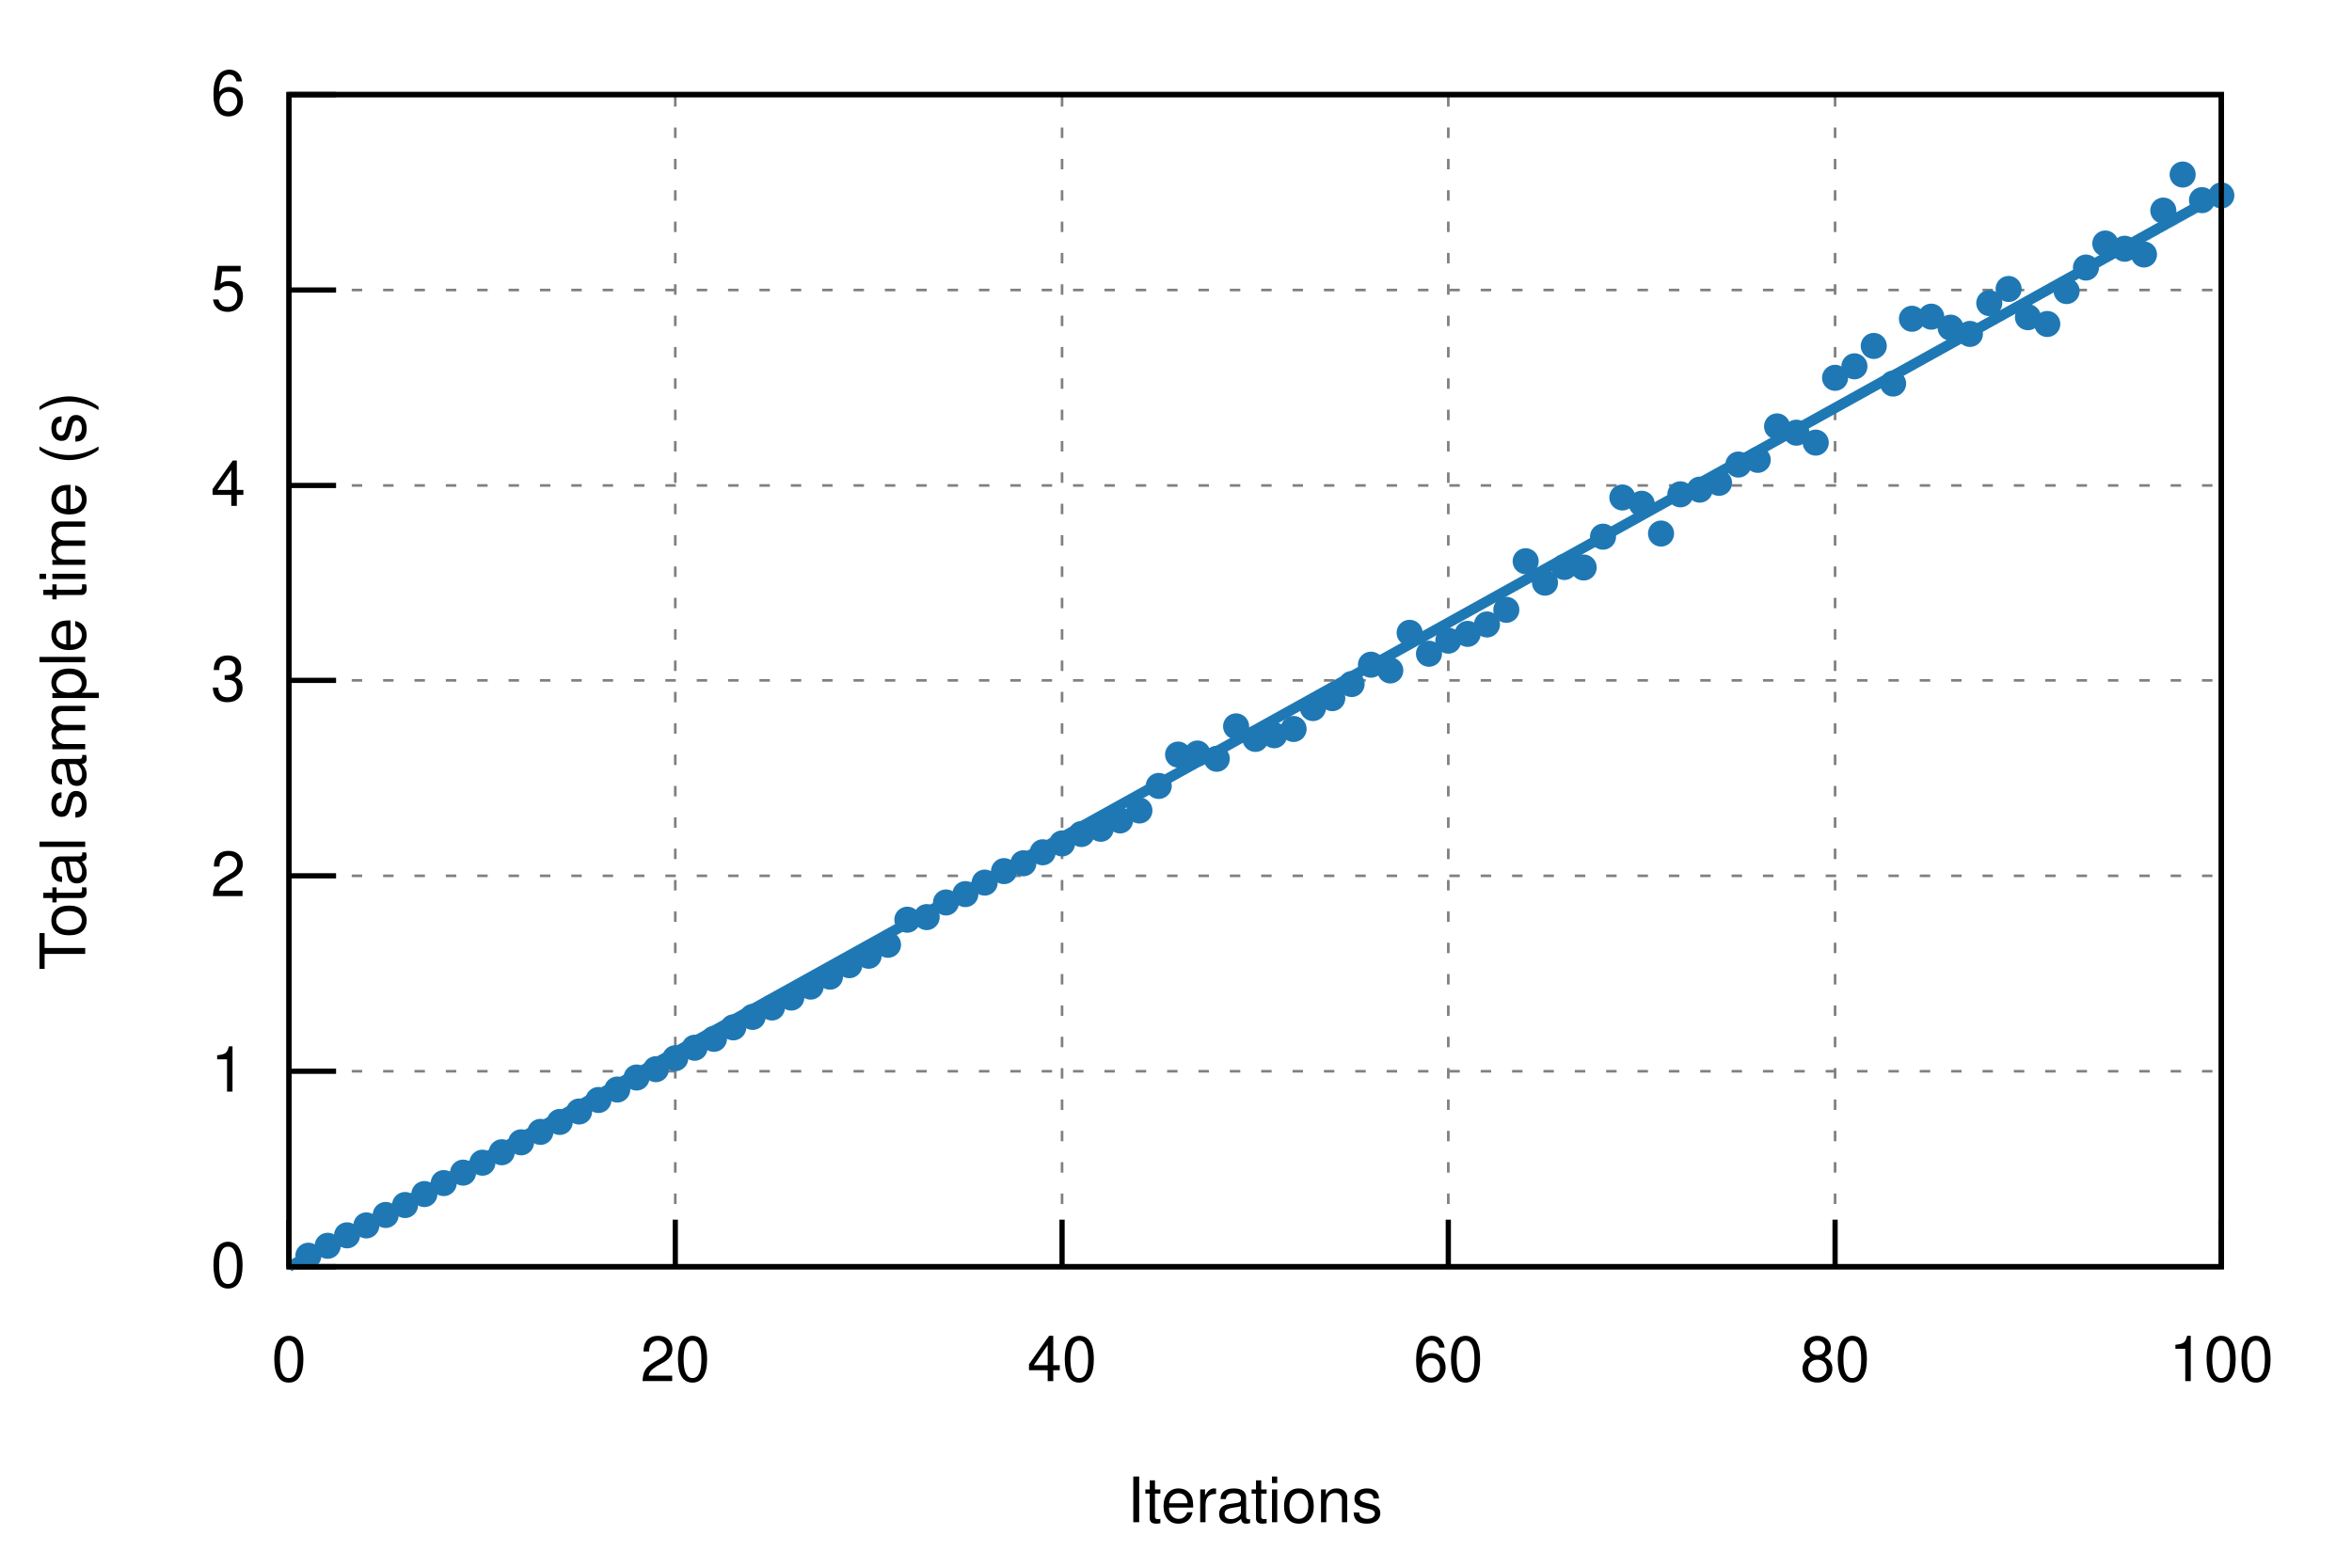
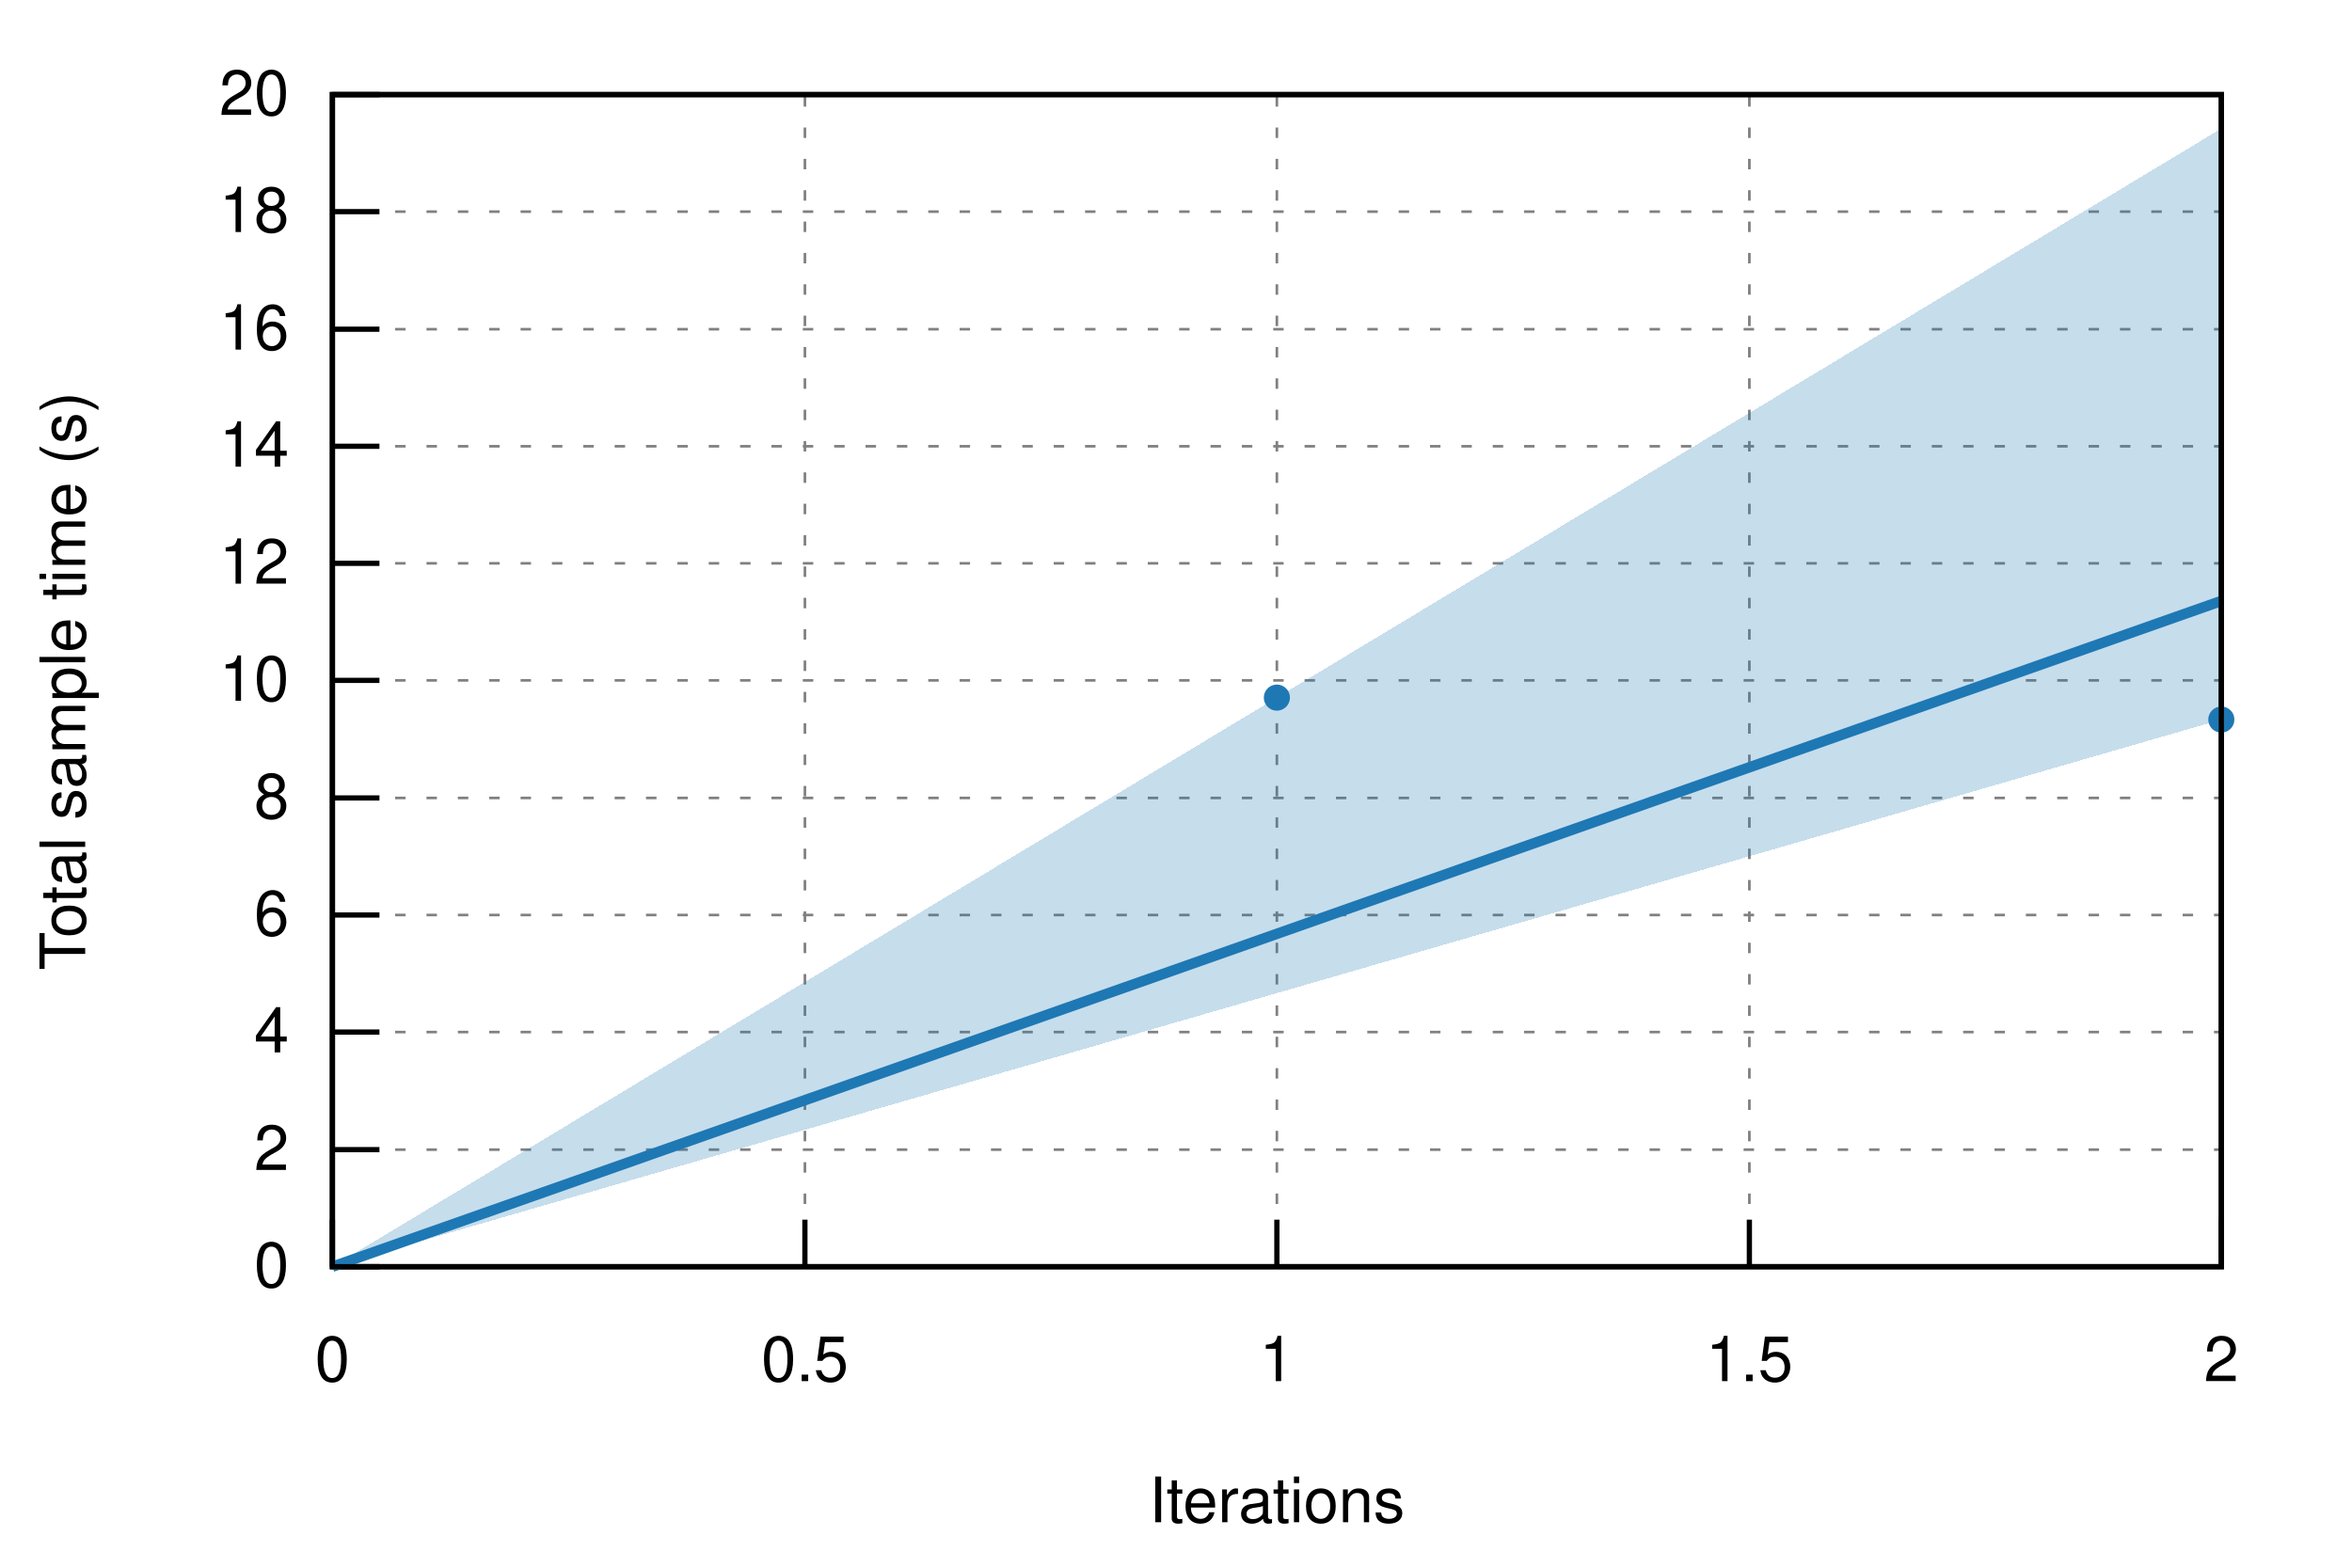
<svg xmlns="http://www.w3.org/2000/svg" xmlns:xlink="http://www.w3.org/1999/xlink" viewBox="0 0 450 300">
  <g id="gnuplot_canvas">
    <rect x="0" y="0" width="450" height="300" fill="none" />
    <defs>
      <circle id="gpDot" r="0.5" stroke-width="0.5" />
      <path id="gpPt0" stroke-width="0.222" stroke="currentColor" d="M-1,0 h2 M0,-1 v2" />
      <path id="gpPt1" stroke-width="0.222" stroke="currentColor" d="M-1,-1 L1,1 M1,-1 L-1,1" />
      <path id="gpPt2" stroke-width="0.222" stroke="currentColor" d="M-1,0 L1,0 M0,-1 L0,1 M-1,-1 L1,1 M-1,1 L1,-1" />
      <rect id="gpPt3" stroke-width="0.222" stroke="currentColor" x="-1" y="-1" width="2" height="2" />
      <rect id="gpPt4" stroke-width="0.222" stroke="currentColor" fill="currentColor" x="-1" y="-1" width="2" height="2" />
      <circle id="gpPt5" stroke-width="0.222" stroke="currentColor" cx="0" cy="0" r="1" />
      <use xlink:href="#gpPt5" id="gpPt6" fill="currentColor" stroke="none" />
      <path id="gpPt7" stroke-width="0.222" stroke="currentColor" d="M0,-1.33 L-1.33,0.67 L1.33,0.67 z" />
      <use xlink:href="#gpPt7" id="gpPt8" fill="currentColor" stroke="none" />
      <use xlink:href="#gpPt7" id="gpPt9" stroke="currentColor" transform="rotate(180)" />
      <use xlink:href="#gpPt9" id="gpPt10" fill="currentColor" stroke="none" />
      <use xlink:href="#gpPt3" id="gpPt11" stroke="currentColor" transform="rotate(45)" />
      <use xlink:href="#gpPt11" id="gpPt12" fill="currentColor" stroke="none" />
      <path id="gpPt13" stroke-width="0.222" stroke="currentColor" d="M0,1.330 L1.265,0.411 L0.782,-1.067 L-0.782,-1.076 L-1.265,0.411 z" />
      <use xlink:href="#gpPt13" id="gpPt14" fill="currentColor" stroke="none" />
      <filter id="textbox" filterUnits="objectBoundingBox" x="0" y="0" height="1" width="1">
        <feFlood flood-color="white" flood-opacity="1" result="bgnd" />
        <feComposite in="SourceGraphic" in2="bgnd" operator="atop" />
      </filter>
      <filter id="greybox" filterUnits="objectBoundingBox" x="0" y="0" height="1" width="1">
        <feFlood flood-color="lightgrey" flood-opacity="1" result="grey" />
        <feComposite in="SourceGraphic" in2="grey" operator="atop" />
      </filter>
    </defs>
    <g fill="none" color="white" stroke="currentColor" stroke-width="1.00" stroke-linecap="butt" stroke-linejoin="miter">
</g>
    <g fill="none" color="black" stroke="currentColor" stroke-width="1.00" stroke-linecap="butt" stroke-linejoin="miter">
</g>
    <g fill="none" color="black" stroke="black" stroke-width="0.50" stroke-linecap="butt" stroke-linejoin="miter">
</g>
    <g fill="none" color="gray" stroke="currentColor" stroke-width="0.50" stroke-linecap="butt" stroke-linejoin="miter">
-       <path stroke="gray" stroke-dasharray="2,4" class="gridline" d="M55.3,242.4 L425.0,242.4  " />
-     </g>
-     <g fill="none" color="gray" stroke="gray" stroke-width="1.00" stroke-linecap="butt" stroke-linejoin="miter">
- </g>
-     <g fill="none" color="black" stroke="currentColor" stroke-width="1.00" stroke-linecap="butt" stroke-linejoin="miter">
-       <path stroke="black" d="M55.3,242.4 L64.3,242.4  " />
-       <g transform="translate(47.0,246.3)" stroke="none" fill="black" font-family="Helvetica" font-size="12.00" text-anchor="end">
+       <path stroke="gray" stroke-dasharray="2,4" class="gridline" d="M63.6,242.4 L425.0,242.4  " />
+     </g>
+     <g fill="none" color="gray" stroke="gray" stroke-width="1.00" stroke-linecap="butt" stroke-linejoin="miter">
+ </g>
+     <g fill="none" color="black" stroke="currentColor" stroke-width="1.00" stroke-linecap="butt" stroke-linejoin="miter">
+       <path stroke="black" d="M63.6,242.4 L72.6,242.4  " />
+       <g transform="translate(55.3,246.3)" stroke="none" fill="black" font-family="Helvetica" font-size="12.00" text-anchor="end">
        <text>
          <tspan font-family="Helvetica"> 0</tspan>
        </text>
      </g>
    </g>
    <g fill="none" color="black" stroke="currentColor" stroke-width="1.00" stroke-linecap="butt" stroke-linejoin="miter">
</g>
    <g fill="none" color="black" stroke="black" stroke-width="0.50" stroke-linecap="butt" stroke-linejoin="miter">
</g>
    <g fill="none" color="gray" stroke="currentColor" stroke-width="0.50" stroke-linecap="butt" stroke-linejoin="miter">
-       <path stroke="gray" stroke-dasharray="2,4" class="gridline" d="M55.3,205.0 L425.0,205.0  " />
-     </g>
-     <g fill="none" color="gray" stroke="gray" stroke-width="1.00" stroke-linecap="butt" stroke-linejoin="miter">
- </g>
-     <g fill="none" color="black" stroke="currentColor" stroke-width="1.00" stroke-linecap="butt" stroke-linejoin="miter">
-       <path stroke="black" d="M55.3,205.0 L64.3,205.0  " />
-       <g transform="translate(47.0,208.9)" stroke="none" fill="black" font-family="Helvetica" font-size="12.00" text-anchor="end">
+       <path stroke="gray" stroke-dasharray="2,4" class="gridline" d="M63.6,220.0 L425.0,220.0  " />
+     </g>
+     <g fill="none" color="gray" stroke="gray" stroke-width="1.00" stroke-linecap="butt" stroke-linejoin="miter">
+ </g>
+     <g fill="none" color="black" stroke="currentColor" stroke-width="1.00" stroke-linecap="butt" stroke-linejoin="miter">
+       <path stroke="black" d="M63.6,220.0 L72.6,220.0  " />
+       <g transform="translate(55.3,223.9)" stroke="none" fill="black" font-family="Helvetica" font-size="12.00" text-anchor="end">
+         <text>
+           <tspan font-family="Helvetica"> 2</tspan>
+         </text>
+       </g>
+     </g>
+     <g fill="none" color="black" stroke="currentColor" stroke-width="1.00" stroke-linecap="butt" stroke-linejoin="miter">
+ </g>
+     <g fill="none" color="black" stroke="black" stroke-width="0.50" stroke-linecap="butt" stroke-linejoin="miter">
+ </g>
+     <g fill="none" color="gray" stroke="currentColor" stroke-width="0.50" stroke-linecap="butt" stroke-linejoin="miter">
+       <path stroke="gray" stroke-dasharray="2,4" class="gridline" d="M63.6,197.5 L425.0,197.5  " />
+     </g>
+     <g fill="none" color="gray" stroke="gray" stroke-width="1.00" stroke-linecap="butt" stroke-linejoin="miter">
+ </g>
+     <g fill="none" color="black" stroke="currentColor" stroke-width="1.00" stroke-linecap="butt" stroke-linejoin="miter">
+       <path stroke="black" d="M63.6,197.5 L72.6,197.5  " />
+       <g transform="translate(55.3,201.4)" stroke="none" fill="black" font-family="Helvetica" font-size="12.00" text-anchor="end">
+         <text>
+           <tspan font-family="Helvetica"> 4</tspan>
+         </text>
+       </g>
+     </g>
+     <g fill="none" color="black" stroke="currentColor" stroke-width="1.00" stroke-linecap="butt" stroke-linejoin="miter">
+ </g>
+     <g fill="none" color="black" stroke="black" stroke-width="0.50" stroke-linecap="butt" stroke-linejoin="miter">
+ </g>
+     <g fill="none" color="gray" stroke="currentColor" stroke-width="0.50" stroke-linecap="butt" stroke-linejoin="miter">
+       <path stroke="gray" stroke-dasharray="2,4" class="gridline" d="M63.6,175.1 L425.0,175.1  " />
+     </g>
+     <g fill="none" color="gray" stroke="gray" stroke-width="1.00" stroke-linecap="butt" stroke-linejoin="miter">
+ </g>
+     <g fill="none" color="black" stroke="currentColor" stroke-width="1.00" stroke-linecap="butt" stroke-linejoin="miter">
+       <path stroke="black" d="M63.6,175.1 L72.6,175.1  " />
+       <g transform="translate(55.3,179.0)" stroke="none" fill="black" font-family="Helvetica" font-size="12.00" text-anchor="end">
+         <text>
+           <tspan font-family="Helvetica"> 6</tspan>
+         </text>
+       </g>
+     </g>
+     <g fill="none" color="black" stroke="currentColor" stroke-width="1.00" stroke-linecap="butt" stroke-linejoin="miter">
+ </g>
+     <g fill="none" color="black" stroke="black" stroke-width="0.50" stroke-linecap="butt" stroke-linejoin="miter">
+ </g>
+     <g fill="none" color="gray" stroke="currentColor" stroke-width="0.50" stroke-linecap="butt" stroke-linejoin="miter">
+       <path stroke="gray" stroke-dasharray="2,4" class="gridline" d="M63.6,152.7 L425.0,152.7  " />
+     </g>
+     <g fill="none" color="gray" stroke="gray" stroke-width="1.00" stroke-linecap="butt" stroke-linejoin="miter">
+ </g>
+     <g fill="none" color="black" stroke="currentColor" stroke-width="1.00" stroke-linecap="butt" stroke-linejoin="miter">
+       <path stroke="black" d="M63.6,152.7 L72.6,152.7  " />
+       <g transform="translate(55.3,156.6)" stroke="none" fill="black" font-family="Helvetica" font-size="12.00" text-anchor="end">
+         <text>
+           <tspan font-family="Helvetica"> 8</tspan>
+         </text>
+       </g>
+     </g>
+     <g fill="none" color="black" stroke="currentColor" stroke-width="1.00" stroke-linecap="butt" stroke-linejoin="miter">
+ </g>
+     <g fill="none" color="black" stroke="black" stroke-width="0.50" stroke-linecap="butt" stroke-linejoin="miter">
+ </g>
+     <g fill="none" color="gray" stroke="currentColor" stroke-width="0.50" stroke-linecap="butt" stroke-linejoin="miter">
+       <path stroke="gray" stroke-dasharray="2,4" class="gridline" d="M63.6,130.2 L425.0,130.2  " />
+     </g>
+     <g fill="none" color="gray" stroke="gray" stroke-width="1.00" stroke-linecap="butt" stroke-linejoin="miter">
+ </g>
+     <g fill="none" color="black" stroke="currentColor" stroke-width="1.00" stroke-linecap="butt" stroke-linejoin="miter">
+       <path stroke="black" d="M63.6,130.2 L72.6,130.2  " />
+       <g transform="translate(55.3,134.1)" stroke="none" fill="black" font-family="Helvetica" font-size="12.00" text-anchor="end">
+         <text>
+           <tspan font-family="Helvetica"> 10</tspan>
+         </text>
+       </g>
+     </g>
+     <g fill="none" color="black" stroke="currentColor" stroke-width="1.00" stroke-linecap="butt" stroke-linejoin="miter">
+ </g>
+     <g fill="none" color="black" stroke="black" stroke-width="0.50" stroke-linecap="butt" stroke-linejoin="miter">
+ </g>
+     <g fill="none" color="gray" stroke="currentColor" stroke-width="0.50" stroke-linecap="butt" stroke-linejoin="miter">
+       <path stroke="gray" stroke-dasharray="2,4" class="gridline" d="M63.6,107.8 L425.0,107.8  " />
+     </g>
+     <g fill="none" color="gray" stroke="gray" stroke-width="1.00" stroke-linecap="butt" stroke-linejoin="miter">
+ </g>
+     <g fill="none" color="black" stroke="currentColor" stroke-width="1.00" stroke-linecap="butt" stroke-linejoin="miter">
+       <path stroke="black" d="M63.6,107.8 L72.6,107.8  " />
+       <g transform="translate(55.3,111.7)" stroke="none" fill="black" font-family="Helvetica" font-size="12.00" text-anchor="end">
+         <text>
+           <tspan font-family="Helvetica"> 12</tspan>
+         </text>
+       </g>
+     </g>
+     <g fill="none" color="black" stroke="currentColor" stroke-width="1.00" stroke-linecap="butt" stroke-linejoin="miter">
+ </g>
+     <g fill="none" color="black" stroke="black" stroke-width="0.50" stroke-linecap="butt" stroke-linejoin="miter">
+ </g>
+     <g fill="none" color="gray" stroke="currentColor" stroke-width="0.50" stroke-linecap="butt" stroke-linejoin="miter">
+       <path stroke="gray" stroke-dasharray="2,4" class="gridline" d="M63.6,85.4 L425.0,85.4  " />
+     </g>
+     <g fill="none" color="gray" stroke="gray" stroke-width="1.00" stroke-linecap="butt" stroke-linejoin="miter">
+ </g>
+     <g fill="none" color="black" stroke="currentColor" stroke-width="1.00" stroke-linecap="butt" stroke-linejoin="miter">
+       <path stroke="black" d="M63.6,85.4 L72.6,85.4  " />
+       <g transform="translate(55.3,89.3)" stroke="none" fill="black" font-family="Helvetica" font-size="12.00" text-anchor="end">
+         <text>
+           <tspan font-family="Helvetica"> 14</tspan>
+         </text>
+       </g>
+     </g>
+     <g fill="none" color="black" stroke="currentColor" stroke-width="1.00" stroke-linecap="butt" stroke-linejoin="miter">
+ </g>
+     <g fill="none" color="black" stroke="black" stroke-width="0.50" stroke-linecap="butt" stroke-linejoin="miter">
+ </g>
+     <g fill="none" color="gray" stroke="currentColor" stroke-width="0.50" stroke-linecap="butt" stroke-linejoin="miter">
+       <path stroke="gray" stroke-dasharray="2,4" class="gridline" d="M63.6,63.0 L425.0,63.0  " />
+     </g>
+     <g fill="none" color="gray" stroke="gray" stroke-width="1.00" stroke-linecap="butt" stroke-linejoin="miter">
+ </g>
+     <g fill="none" color="black" stroke="currentColor" stroke-width="1.00" stroke-linecap="butt" stroke-linejoin="miter">
+       <path stroke="black" d="M63.6,63.0 L72.6,63.0  " />
+       <g transform="translate(55.3,66.9)" stroke="none" fill="black" font-family="Helvetica" font-size="12.00" text-anchor="end">
+         <text>
+           <tspan font-family="Helvetica"> 16</tspan>
+         </text>
+       </g>
+     </g>
+     <g fill="none" color="black" stroke="currentColor" stroke-width="1.00" stroke-linecap="butt" stroke-linejoin="miter">
+ </g>
+     <g fill="none" color="black" stroke="black" stroke-width="0.50" stroke-linecap="butt" stroke-linejoin="miter">
+ </g>
+     <g fill="none" color="gray" stroke="currentColor" stroke-width="0.50" stroke-linecap="butt" stroke-linejoin="miter">
+       <path stroke="gray" stroke-dasharray="2,4" class="gridline" d="M63.6,40.5 L425.0,40.5  " />
+     </g>
+     <g fill="none" color="gray" stroke="gray" stroke-width="1.00" stroke-linecap="butt" stroke-linejoin="miter">
+ </g>
+     <g fill="none" color="black" stroke="currentColor" stroke-width="1.00" stroke-linecap="butt" stroke-linejoin="miter">
+       <path stroke="black" d="M63.6,40.5 L72.6,40.5  " />
+       <g transform="translate(55.3,44.4)" stroke="none" fill="black" font-family="Helvetica" font-size="12.00" text-anchor="end">
+         <text>
+           <tspan font-family="Helvetica"> 18</tspan>
+         </text>
+       </g>
+     </g>
+     <g fill="none" color="black" stroke="currentColor" stroke-width="1.00" stroke-linecap="butt" stroke-linejoin="miter">
+ </g>
+     <g fill="none" color="black" stroke="black" stroke-width="0.50" stroke-linecap="butt" stroke-linejoin="miter">
+ </g>
+     <g fill="none" color="gray" stroke="currentColor" stroke-width="0.50" stroke-linecap="butt" stroke-linejoin="miter">
+       <path stroke="gray" stroke-dasharray="2,4" class="gridline" d="M63.6,18.1 L425.0,18.1  " />
+     </g>
+     <g fill="none" color="gray" stroke="gray" stroke-width="1.00" stroke-linecap="butt" stroke-linejoin="miter">
+ </g>
+     <g fill="none" color="black" stroke="currentColor" stroke-width="1.00" stroke-linecap="butt" stroke-linejoin="miter">
+       <path stroke="black" d="M63.6,18.1 L72.6,18.1  " />
+       <g transform="translate(55.3,22.0)" stroke="none" fill="black" font-family="Helvetica" font-size="12.00" text-anchor="end">
+         <text>
+           <tspan font-family="Helvetica"> 20</tspan>
+         </text>
+       </g>
+     </g>
+     <g fill="none" color="black" stroke="currentColor" stroke-width="1.00" stroke-linecap="butt" stroke-linejoin="miter">
+ </g>
+     <g fill="none" color="black" stroke="black" stroke-width="0.50" stroke-linecap="butt" stroke-linejoin="miter">
+ </g>
+     <g fill="none" color="gray" stroke="currentColor" stroke-width="0.50" stroke-linecap="butt" stroke-linejoin="miter">
+       <path stroke="gray" stroke-dasharray="2,4" class="gridline" d="M63.6,242.4 L63.6,18.1  " />
+     </g>
+     <g fill="none" color="gray" stroke="gray" stroke-width="1.00" stroke-linecap="butt" stroke-linejoin="miter">
+ </g>
+     <g fill="none" color="black" stroke="currentColor" stroke-width="1.00" stroke-linecap="butt" stroke-linejoin="miter">
+       <path stroke="black" d="M63.6,242.4 L63.6,233.4  " />
+       <g transform="translate(63.6,264.3)" stroke="none" fill="black" font-family="Helvetica" font-size="12.00" text-anchor="middle">
+         <text>
+           <tspan font-family="Helvetica"> 0</tspan>
+         </text>
+       </g>
+     </g>
+     <g fill="none" color="black" stroke="currentColor" stroke-width="1.00" stroke-linecap="butt" stroke-linejoin="miter">
+ </g>
+     <g fill="none" color="black" stroke="black" stroke-width="0.50" stroke-linecap="butt" stroke-linejoin="miter">
+ </g>
+     <g fill="none" color="gray" stroke="currentColor" stroke-width="0.50" stroke-linecap="butt" stroke-linejoin="miter">
+       <path stroke="gray" stroke-dasharray="2,4" class="gridline" d="M154.0,242.4 L154.0,18.1  " />
+     </g>
+     <g fill="none" color="gray" stroke="gray" stroke-width="1.00" stroke-linecap="butt" stroke-linejoin="miter">
+ </g>
+     <g fill="none" color="black" stroke="currentColor" stroke-width="1.00" stroke-linecap="butt" stroke-linejoin="miter">
+       <path stroke="black" d="M154.0,242.4 L154.0,233.4  " />
+       <g transform="translate(154.0,264.3)" stroke="none" fill="black" font-family="Helvetica" font-size="12.00" text-anchor="middle">
+         <text>
+           <tspan font-family="Helvetica"> 0.5</tspan>
+         </text>
+       </g>
+     </g>
+     <g fill="none" color="black" stroke="currentColor" stroke-width="1.00" stroke-linecap="butt" stroke-linejoin="miter">
+ </g>
+     <g fill="none" color="black" stroke="black" stroke-width="0.50" stroke-linecap="butt" stroke-linejoin="miter">
+ </g>
+     <g fill="none" color="gray" stroke="currentColor" stroke-width="0.50" stroke-linecap="butt" stroke-linejoin="miter">
+       <path stroke="gray" stroke-dasharray="2,4" class="gridline" d="M244.3,242.4 L244.3,18.1  " />
+     </g>
+     <g fill="none" color="gray" stroke="gray" stroke-width="1.00" stroke-linecap="butt" stroke-linejoin="miter">
+ </g>
+     <g fill="none" color="black" stroke="currentColor" stroke-width="1.00" stroke-linecap="butt" stroke-linejoin="miter">
+       <path stroke="black" d="M244.3,242.4 L244.3,233.4  " />
+       <g transform="translate(244.3,264.3)" stroke="none" fill="black" font-family="Helvetica" font-size="12.00" text-anchor="middle">
        <text>
          <tspan font-family="Helvetica"> 1</tspan>
        </text>
      </g>
    </g>
    <g fill="none" color="black" stroke="currentColor" stroke-width="1.00" stroke-linecap="butt" stroke-linejoin="miter">
</g>
    <g fill="none" color="black" stroke="black" stroke-width="0.50" stroke-linecap="butt" stroke-linejoin="miter">
</g>
    <g fill="none" color="gray" stroke="currentColor" stroke-width="0.50" stroke-linecap="butt" stroke-linejoin="miter">
-       <path stroke="gray" stroke-dasharray="2,4" class="gridline" d="M55.3,167.6 L425.0,167.6  " />
-     </g>
-     <g fill="none" color="gray" stroke="gray" stroke-width="1.00" stroke-linecap="butt" stroke-linejoin="miter">
- </g>
-     <g fill="none" color="black" stroke="currentColor" stroke-width="1.00" stroke-linecap="butt" stroke-linejoin="miter">
-       <path stroke="black" d="M55.3,167.6 L64.3,167.6  " />
-       <g transform="translate(47.0,171.5)" stroke="none" fill="black" font-family="Helvetica" font-size="12.00" text-anchor="end">
-         <text>
-           <tspan font-family="Helvetica"> 2</tspan>
-         </text>
-       </g>
-     </g>
-     <g fill="none" color="black" stroke="currentColor" stroke-width="1.00" stroke-linecap="butt" stroke-linejoin="miter">
- </g>
-     <g fill="none" color="black" stroke="black" stroke-width="0.50" stroke-linecap="butt" stroke-linejoin="miter">
- </g>
-     <g fill="none" color="gray" stroke="currentColor" stroke-width="0.50" stroke-linecap="butt" stroke-linejoin="miter">
-       <path stroke="gray" stroke-dasharray="2,4" class="gridline" d="M55.3,130.2 L425.0,130.2  " />
-     </g>
-     <g fill="none" color="gray" stroke="gray" stroke-width="1.00" stroke-linecap="butt" stroke-linejoin="miter">
- </g>
-     <g fill="none" color="black" stroke="currentColor" stroke-width="1.00" stroke-linecap="butt" stroke-linejoin="miter">
-       <path stroke="black" d="M55.3,130.2 L64.3,130.2  " />
-       <g transform="translate(47.0,134.1)" stroke="none" fill="black" font-family="Helvetica" font-size="12.00" text-anchor="end">
-         <text>
-           <tspan font-family="Helvetica"> 3</tspan>
-         </text>
-       </g>
-     </g>
-     <g fill="none" color="black" stroke="currentColor" stroke-width="1.00" stroke-linecap="butt" stroke-linejoin="miter">
- </g>
-     <g fill="none" color="black" stroke="black" stroke-width="0.50" stroke-linecap="butt" stroke-linejoin="miter">
- </g>
-     <g fill="none" color="gray" stroke="currentColor" stroke-width="0.50" stroke-linecap="butt" stroke-linejoin="miter">
-       <path stroke="gray" stroke-dasharray="2,4" class="gridline" d="M55.3,92.9 L425.0,92.9  " />
-     </g>
-     <g fill="none" color="gray" stroke="gray" stroke-width="1.00" stroke-linecap="butt" stroke-linejoin="miter">
- </g>
-     <g fill="none" color="black" stroke="currentColor" stroke-width="1.00" stroke-linecap="butt" stroke-linejoin="miter">
-       <path stroke="black" d="M55.3,92.9 L64.3,92.9  " />
-       <g transform="translate(47.0,96.8)" stroke="none" fill="black" font-family="Helvetica" font-size="12.00" text-anchor="end">
-         <text>
-           <tspan font-family="Helvetica"> 4</tspan>
-         </text>
-       </g>
-     </g>
-     <g fill="none" color="black" stroke="currentColor" stroke-width="1.00" stroke-linecap="butt" stroke-linejoin="miter">
- </g>
-     <g fill="none" color="black" stroke="black" stroke-width="0.50" stroke-linecap="butt" stroke-linejoin="miter">
- </g>
-     <g fill="none" color="gray" stroke="currentColor" stroke-width="0.50" stroke-linecap="butt" stroke-linejoin="miter">
-       <path stroke="gray" stroke-dasharray="2,4" class="gridline" d="M55.3,55.5 L425.0,55.5  " />
-     </g>
-     <g fill="none" color="gray" stroke="gray" stroke-width="1.00" stroke-linecap="butt" stroke-linejoin="miter">
- </g>
-     <g fill="none" color="black" stroke="currentColor" stroke-width="1.00" stroke-linecap="butt" stroke-linejoin="miter">
-       <path stroke="black" d="M55.3,55.5 L64.3,55.5  " />
-       <g transform="translate(47.0,59.4)" stroke="none" fill="black" font-family="Helvetica" font-size="12.00" text-anchor="end">
-         <text>
-           <tspan font-family="Helvetica"> 5</tspan>
-         </text>
-       </g>
-     </g>
-     <g fill="none" color="black" stroke="currentColor" stroke-width="1.00" stroke-linecap="butt" stroke-linejoin="miter">
- </g>
-     <g fill="none" color="black" stroke="black" stroke-width="0.50" stroke-linecap="butt" stroke-linejoin="miter">
- </g>
-     <g fill="none" color="gray" stroke="currentColor" stroke-width="0.50" stroke-linecap="butt" stroke-linejoin="miter">
-       <path stroke="gray" stroke-dasharray="2,4" class="gridline" d="M55.3,18.1 L425.0,18.1  " />
-     </g>
-     <g fill="none" color="gray" stroke="gray" stroke-width="1.00" stroke-linecap="butt" stroke-linejoin="miter">
- </g>
-     <g fill="none" color="black" stroke="currentColor" stroke-width="1.00" stroke-linecap="butt" stroke-linejoin="miter">
-       <path stroke="black" d="M55.3,18.1 L64.3,18.1  " />
-       <g transform="translate(47.0,22.0)" stroke="none" fill="black" font-family="Helvetica" font-size="12.00" text-anchor="end">
-         <text>
-           <tspan font-family="Helvetica"> 6</tspan>
-         </text>
-       </g>
-     </g>
-     <g fill="none" color="black" stroke="currentColor" stroke-width="1.00" stroke-linecap="butt" stroke-linejoin="miter">
- </g>
-     <g fill="none" color="black" stroke="black" stroke-width="0.50" stroke-linecap="butt" stroke-linejoin="miter">
- </g>
-     <g fill="none" color="gray" stroke="currentColor" stroke-width="0.50" stroke-linecap="butt" stroke-linejoin="miter">
-       <path stroke="gray" stroke-dasharray="2,4" class="gridline" d="M55.3,242.4 L55.3,18.1  " />
-     </g>
-     <g fill="none" color="gray" stroke="gray" stroke-width="1.00" stroke-linecap="butt" stroke-linejoin="miter">
- </g>
-     <g fill="none" color="black" stroke="currentColor" stroke-width="1.00" stroke-linecap="butt" stroke-linejoin="miter">
-       <path stroke="black" d="M55.3,242.4 L55.3,233.4  " />
-       <g transform="translate(55.3,264.3)" stroke="none" fill="black" font-family="Helvetica" font-size="12.00" text-anchor="middle">
-         <text>
-           <tspan font-family="Helvetica"> 0</tspan>
-         </text>
-       </g>
-     </g>
-     <g fill="none" color="black" stroke="currentColor" stroke-width="1.00" stroke-linecap="butt" stroke-linejoin="miter">
- </g>
-     <g fill="none" color="black" stroke="black" stroke-width="0.50" stroke-linecap="butt" stroke-linejoin="miter">
- </g>
-     <g fill="none" color="gray" stroke="currentColor" stroke-width="0.50" stroke-linecap="butt" stroke-linejoin="miter">
-       <path stroke="gray" stroke-dasharray="2,4" class="gridline" d="M129.2,242.4 L129.2,18.1  " />
-     </g>
-     <g fill="none" color="gray" stroke="gray" stroke-width="1.00" stroke-linecap="butt" stroke-linejoin="miter">
- </g>
-     <g fill="none" color="black" stroke="currentColor" stroke-width="1.00" stroke-linecap="butt" stroke-linejoin="miter">
-       <path stroke="black" d="M129.2,242.4 L129.2,233.4  " />
-       <g transform="translate(129.2,264.3)" stroke="none" fill="black" font-family="Helvetica" font-size="12.00" text-anchor="middle">
-         <text>
-           <tspan font-family="Helvetica"> 20</tspan>
-         </text>
-       </g>
-     </g>
-     <g fill="none" color="black" stroke="currentColor" stroke-width="1.00" stroke-linecap="butt" stroke-linejoin="miter">
- </g>
-     <g fill="none" color="black" stroke="black" stroke-width="0.50" stroke-linecap="butt" stroke-linejoin="miter">
- </g>
-     <g fill="none" color="gray" stroke="currentColor" stroke-width="0.50" stroke-linecap="butt" stroke-linejoin="miter">
-       <path stroke="gray" stroke-dasharray="2,4" class="gridline" d="M203.2,242.4 L203.2,18.1  " />
-     </g>
-     <g fill="none" color="gray" stroke="gray" stroke-width="1.00" stroke-linecap="butt" stroke-linejoin="miter">
- </g>
-     <g fill="none" color="black" stroke="currentColor" stroke-width="1.00" stroke-linecap="butt" stroke-linejoin="miter">
-       <path stroke="black" d="M203.2,242.4 L203.2,233.4  " />
-       <g transform="translate(203.2,264.3)" stroke="none" fill="black" font-family="Helvetica" font-size="12.00" text-anchor="middle">
-         <text>
-           <tspan font-family="Helvetica"> 40</tspan>
-         </text>
-       </g>
-     </g>
-     <g fill="none" color="black" stroke="currentColor" stroke-width="1.00" stroke-linecap="butt" stroke-linejoin="miter">
- </g>
-     <g fill="none" color="black" stroke="black" stroke-width="0.50" stroke-linecap="butt" stroke-linejoin="miter">
- </g>
-     <g fill="none" color="gray" stroke="currentColor" stroke-width="0.50" stroke-linecap="butt" stroke-linejoin="miter">
-       <path stroke="gray" stroke-dasharray="2,4" class="gridline" d="M277.1,242.4 L277.1,18.1  " />
-     </g>
-     <g fill="none" color="gray" stroke="gray" stroke-width="1.00" stroke-linecap="butt" stroke-linejoin="miter">
- </g>
-     <g fill="none" color="black" stroke="currentColor" stroke-width="1.00" stroke-linecap="butt" stroke-linejoin="miter">
-       <path stroke="black" d="M277.1,242.4 L277.1,233.4  " />
-       <g transform="translate(277.1,264.3)" stroke="none" fill="black" font-family="Helvetica" font-size="12.00" text-anchor="middle">
-         <text>
-           <tspan font-family="Helvetica"> 60</tspan>
-         </text>
-       </g>
-     </g>
-     <g fill="none" color="black" stroke="currentColor" stroke-width="1.00" stroke-linecap="butt" stroke-linejoin="miter">
- </g>
-     <g fill="none" color="black" stroke="black" stroke-width="0.50" stroke-linecap="butt" stroke-linejoin="miter">
- </g>
-     <g fill="none" color="gray" stroke="currentColor" stroke-width="0.50" stroke-linecap="butt" stroke-linejoin="miter">
-       <path stroke="gray" stroke-dasharray="2,4" class="gridline" d="M351.1,242.4 L351.1,18.1  " />
-     </g>
-     <g fill="none" color="gray" stroke="gray" stroke-width="1.00" stroke-linecap="butt" stroke-linejoin="miter">
- </g>
-     <g fill="none" color="black" stroke="currentColor" stroke-width="1.00" stroke-linecap="butt" stroke-linejoin="miter">
-       <path stroke="black" d="M351.1,242.4 L351.1,233.4  " />
-       <g transform="translate(351.1,264.3)" stroke="none" fill="black" font-family="Helvetica" font-size="12.00" text-anchor="middle">
-         <text>
-           <tspan font-family="Helvetica"> 80</tspan>
+       <path stroke="gray" stroke-dasharray="2,4" class="gridline" d="M334.7,242.4 L334.7,18.1  " />
+     </g>
+     <g fill="none" color="gray" stroke="gray" stroke-width="1.00" stroke-linecap="butt" stroke-linejoin="miter">
+ </g>
+     <g fill="none" color="black" stroke="currentColor" stroke-width="1.00" stroke-linecap="butt" stroke-linejoin="miter">
+       <path stroke="black" d="M334.7,242.4 L334.7,233.4  " />
+       <g transform="translate(334.7,264.3)" stroke="none" fill="black" font-family="Helvetica" font-size="12.00" text-anchor="middle">
+         <text>
+           <tspan font-family="Helvetica"> 1.5</tspan>
        </text>
      </g>
    </g>
    <g fill="none" color="black" stroke="currentColor" stroke-width="1.00" stroke-linecap="butt" stroke-linejoin="miter">
</g>
    <g fill="none" color="black" stroke="black" stroke-width="0.50" stroke-linecap="butt" stroke-linejoin="miter">
</g>
    <g fill="none" color="gray" stroke="currentColor" stroke-width="0.50" stroke-linecap="butt" stroke-linejoin="miter">
      <path stroke="gray" stroke-dasharray="2,4" class="gridline" d="M425.0,242.4 L425.0,18.1  " />
    </g>
    <g fill="none" color="gray" stroke="gray" stroke-width="1.00" stroke-linecap="butt" stroke-linejoin="miter">
</g>
    <g fill="none" color="black" stroke="currentColor" stroke-width="1.00" stroke-linecap="butt" stroke-linejoin="miter">
      <path stroke="black" d="M425.0,242.4 L425.0,233.4  " />
      <g transform="translate(425.0,264.3)" stroke="none" fill="black" font-family="Helvetica" font-size="12.00" text-anchor="middle">
        <text>
-           <tspan font-family="Helvetica"> 100</tspan>
-         </text>
-       </g>
-     </g>
-     <g fill="none" color="black" stroke="currentColor" stroke-width="1.00" stroke-linecap="butt" stroke-linejoin="miter">
- </g>
-     <g fill="none" color="black" stroke="currentColor" stroke-width="1.00" stroke-linecap="butt" stroke-linejoin="miter">
-       <path stroke="black" d="M55.3,18.1 L55.3,242.4 L425.0,242.4 L425.0,18.1 L55.3,18.1 Z  " />
+           <tspan font-family="Helvetica"> 2</tspan>
+         </text>
+       </g>
+     </g>
+     <g fill="none" color="black" stroke="currentColor" stroke-width="1.00" stroke-linecap="butt" stroke-linejoin="miter">
+ </g>
+     <g fill="none" color="black" stroke="currentColor" stroke-width="1.00" stroke-linecap="butt" stroke-linejoin="miter">
+       <path stroke="black" d="M63.6,18.1 L63.6,242.4 L425.0,242.4 L425.0,18.1 L63.6,18.1 Z  " />
    </g>
    <g fill="none" color="black" stroke="currentColor" stroke-width="1.00" stroke-linecap="butt" stroke-linejoin="miter">
      <g transform="translate(16.3,130.3) rotate(270)" stroke="none" fill="black" font-family="Helvetica" font-size="12.00" text-anchor="middle">
        <text>
          <tspan font-family="Helvetica">Total sample time (s)</tspan>
        </text>
      </g>
    </g>
    <g fill="none" color="black" stroke="currentColor" stroke-width="1.00" stroke-linecap="butt" stroke-linejoin="miter">
-       <g transform="translate(240.1,291.3)" stroke="none" fill="black" font-family="Helvetica" font-size="12.00" text-anchor="middle">
+       <g transform="translate(244.3,291.3)" stroke="none" fill="black" font-family="Helvetica" font-size="12.00" text-anchor="middle">
        <text>
          <tspan font-family="Helvetica">Iterations</tspan>
        </text>
      </g>
    </g>
    <g fill="none" color="black" stroke="currentColor" stroke-width="1.00" stroke-linecap="butt" stroke-linejoin="miter">
</g>
    <g id="gnuplot_plot_1">
      <g fill="none" color="black" stroke="currentColor" stroke-width="1.00" stroke-linecap="butt" stroke-linejoin="miter">
-         <use xlink:href="#gpPt6" transform="translate(59.0,240.3) scale(2.25)" color="rgb( 31, 120, 180)" />
-         <use xlink:href="#gpPt6" transform="translate(62.7,238.4) scale(2.25)" color="rgb( 31, 120, 180)" />
-         <use xlink:href="#gpPt6" transform="translate(66.4,236.4) scale(2.25)" color="rgb( 31, 120, 180)" />
-         <use xlink:href="#gpPt6" transform="translate(70.1,234.5) scale(2.25)" color="rgb( 31, 120, 180)" />
-         <use xlink:href="#gpPt6" transform="translate(73.8,232.5) scale(2.25)" color="rgb( 31, 120, 180)" />
-         <use xlink:href="#gpPt6" transform="translate(77.5,230.6) scale(2.25)" color="rgb( 31, 120, 180)" />
-         <use xlink:href="#gpPt6" transform="translate(81.2,228.5) scale(2.25)" color="rgb( 31, 120, 180)" />
-         <use xlink:href="#gpPt6" transform="translate(84.9,226.4) scale(2.25)" color="rgb( 31, 120, 180)" />
-         <use xlink:href="#gpPt6" transform="translate(88.6,224.4) scale(2.25)" color="rgb( 31, 120, 180)" />
-         <use xlink:href="#gpPt6" transform="translate(92.3,222.5) scale(2.25)" color="rgb( 31, 120, 180)" />
-         <use xlink:href="#gpPt6" transform="translate(96.0,220.5) scale(2.25)" color="rgb( 31, 120, 180)" />
-         <use xlink:href="#gpPt6" transform="translate(99.7,218.6) scale(2.25)" color="rgb( 31, 120, 180)" />
-         <use xlink:href="#gpPt6" transform="translate(103.4,216.6) scale(2.25)" color="rgb( 31, 120, 180)" />
-         <use xlink:href="#gpPt6" transform="translate(107.1,214.7) scale(2.25)" color="rgb( 31, 120, 180)" />
-         <use xlink:href="#gpPt6" transform="translate(110.8,212.7) scale(2.25)" color="rgb( 31, 120, 180)" />
-         <use xlink:href="#gpPt6" transform="translate(114.5,210.5) scale(2.25)" color="rgb( 31, 120, 180)" />
-         <use xlink:href="#gpPt6" transform="translate(118.1,208.5) scale(2.25)" color="rgb( 31, 120, 180)" />
-         <use xlink:href="#gpPt6" transform="translate(121.8,206.2) scale(2.25)" color="rgb( 31, 120, 180)" />
-         <use xlink:href="#gpPt6" transform="translate(125.5,204.6) scale(2.25)" color="rgb( 31, 120, 180)" />
-         <use xlink:href="#gpPt6" transform="translate(129.2,202.5) scale(2.25)" color="rgb( 31, 120, 180)" />
-         <use xlink:href="#gpPt6" transform="translate(132.9,200.5) scale(2.25)" color="rgb( 31, 120, 180)" />
-         <use xlink:href="#gpPt6" transform="translate(136.6,198.8) scale(2.25)" color="rgb( 31, 120, 180)" />
-         <use xlink:href="#gpPt6" transform="translate(140.3,196.6) scale(2.25)" color="rgb( 31, 120, 180)" />
-         <use xlink:href="#gpPt6" transform="translate(144.0,194.6) scale(2.25)" color="rgb( 31, 120, 180)" />
-         <use xlink:href="#gpPt6" transform="translate(147.7,192.8) scale(2.25)" color="rgb( 31, 120, 180)" />
-         <use xlink:href="#gpPt6" transform="translate(151.4,190.9) scale(2.25)" color="rgb( 31, 120, 180)" />
-         <use xlink:href="#gpPt6" transform="translate(155.1,188.8) scale(2.25)" color="rgb( 31, 120, 180)" />
-         <use xlink:href="#gpPt6" transform="translate(158.8,186.9) scale(2.25)" color="rgb( 31, 120, 180)" />
-         <use xlink:href="#gpPt6" transform="translate(162.5,184.7) scale(2.25)" color="rgb( 31, 120, 180)" />
-         <use xlink:href="#gpPt6" transform="translate(166.2,182.9) scale(2.25)" color="rgb( 31, 120, 180)" />
-         <use xlink:href="#gpPt6" transform="translate(169.9,180.8) scale(2.25)" color="rgb( 31, 120, 180)" />
-         <use xlink:href="#gpPt6" transform="translate(173.6,176.0) scale(2.25)" color="rgb( 31, 120, 180)" />
-         <use xlink:href="#gpPt6" transform="translate(177.3,175.5) scale(2.25)" color="rgb( 31, 120, 180)" />
-         <use xlink:href="#gpPt6" transform="translate(181.0,172.7) scale(2.25)" color="rgb( 31, 120, 180)" />
-         <use xlink:href="#gpPt6" transform="translate(184.7,171.1) scale(2.25)" color="rgb( 31, 120, 180)" />
-         <use xlink:href="#gpPt6" transform="translate(188.4,168.9) scale(2.25)" color="rgb( 31, 120, 180)" />
-         <use xlink:href="#gpPt6" transform="translate(192.1,166.7) scale(2.25)" color="rgb( 31, 120, 180)" />
-         <use xlink:href="#gpPt6" transform="translate(195.8,165.2) scale(2.25)" color="rgb( 31, 120, 180)" />
-         <use xlink:href="#gpPt6" transform="translate(199.5,163.1) scale(2.25)" color="rgb( 31, 120, 180)" />
-         <use xlink:href="#gpPt6" transform="translate(203.2,161.4) scale(2.25)" color="rgb( 31, 120, 180)" />
-         <use xlink:href="#gpPt6" transform="translate(206.9,159.6) scale(2.25)" color="rgb( 31, 120, 180)" />
-         <use xlink:href="#gpPt6" transform="translate(210.6,158.6) scale(2.25)" color="rgb( 31, 120, 180)" />
-         <use xlink:href="#gpPt6" transform="translate(214.3,157.0) scale(2.25)" color="rgb( 31, 120, 180)" />
-         <use xlink:href="#gpPt6" transform="translate(218.0,155.1) scale(2.25)" color="rgb( 31, 120, 180)" />
-         <use xlink:href="#gpPt6" transform="translate(221.7,150.4) scale(2.25)" color="rgb( 31, 120, 180)" />
-         <use xlink:href="#gpPt6" transform="translate(225.4,144.4) scale(2.25)" color="rgb( 31, 120, 180)" />
-         <use xlink:href="#gpPt6" transform="translate(229.1,144.2) scale(2.25)" color="rgb( 31, 120, 180)" />
-         <use xlink:href="#gpPt6" transform="translate(232.8,145.2) scale(2.25)" color="rgb( 31, 120, 180)" />
-         <use xlink:href="#gpPt6" transform="translate(236.5,139.0) scale(2.25)" color="rgb( 31, 120, 180)" />
-         <use xlink:href="#gpPt6" transform="translate(240.2,141.4) scale(2.25)" color="rgb( 31, 120, 180)" />
-         <use xlink:href="#gpPt6" transform="translate(243.8,140.7) scale(2.25)" color="rgb( 31, 120, 180)" />
-         <use xlink:href="#gpPt6" transform="translate(247.5,139.5) scale(2.25)" color="rgb( 31, 120, 180)" />
-         <use xlink:href="#gpPt6" transform="translate(251.2,135.5) scale(2.25)" color="rgb( 31, 120, 180)" />
-         <use xlink:href="#gpPt6" transform="translate(254.9,133.6) scale(2.25)" color="rgb( 31, 120, 180)" />
-         <use xlink:href="#gpPt6" transform="translate(258.6,130.9) scale(2.25)" color="rgb( 31, 120, 180)" />
-         <use xlink:href="#gpPt6" transform="translate(262.3,127.2) scale(2.25)" color="rgb( 31, 120, 180)" />
-         <use xlink:href="#gpPt6" transform="translate(266.0,128.3) scale(2.25)" color="rgb( 31, 120, 180)" />
-         <use xlink:href="#gpPt6" transform="translate(269.7,121.1) scale(2.25)" color="rgb( 31, 120, 180)" />
-         <use xlink:href="#gpPt6" transform="translate(273.4,125.1) scale(2.25)" color="rgb( 31, 120, 180)" />
-         <use xlink:href="#gpPt6" transform="translate(277.1,122.6) scale(2.25)" color="rgb( 31, 120, 180)" />
-         <use xlink:href="#gpPt6" transform="translate(280.8,121.3) scale(2.25)" color="rgb( 31, 120, 180)" />
-         <use xlink:href="#gpPt6" transform="translate(284.5,119.5) scale(2.25)" color="rgb( 31, 120, 180)" />
-         <use xlink:href="#gpPt6" transform="translate(288.2,116.7) scale(2.25)" color="rgb( 31, 120, 180)" />
-         <use xlink:href="#gpPt6" transform="translate(291.9,107.4) scale(2.25)" color="rgb( 31, 120, 180)" />
-         <use xlink:href="#gpPt6" transform="translate(295.6,111.5) scale(2.25)" color="rgb( 31, 120, 180)" />
-         <use xlink:href="#gpPt6" transform="translate(299.3,108.5) scale(2.25)" color="rgb( 31, 120, 180)" />
-         <use xlink:href="#gpPt6" transform="translate(303.0,108.6) scale(2.25)" color="rgb( 31, 120, 180)" />
-         <use xlink:href="#gpPt6" transform="translate(306.7,102.7) scale(2.25)" color="rgb( 31, 120, 180)" />
-         <use xlink:href="#gpPt6" transform="translate(310.4,95.2) scale(2.25)" color="rgb( 31, 120, 180)" />
-         <use xlink:href="#gpPt6" transform="translate(314.1,96.4) scale(2.25)" color="rgb( 31, 120, 180)" />
-         <use xlink:href="#gpPt6" transform="translate(317.8,102.1) scale(2.25)" color="rgb( 31, 120, 180)" />
-         <use xlink:href="#gpPt6" transform="translate(321.5,94.6) scale(2.25)" color="rgb( 31, 120, 180)" />
-         <use xlink:href="#gpPt6" transform="translate(325.2,93.7) scale(2.25)" color="rgb( 31, 120, 180)" />
-         <use xlink:href="#gpPt6" transform="translate(328.9,92.4) scale(2.25)" color="rgb( 31, 120, 180)" />
-         <use xlink:href="#gpPt6" transform="translate(332.6,88.9) scale(2.25)" color="rgb( 31, 120, 180)" />
-         <use xlink:href="#gpPt6" transform="translate(336.3,88.0) scale(2.25)" color="rgb( 31, 120, 180)" />
-         <use xlink:href="#gpPt6" transform="translate(340.0,81.6) scale(2.25)" color="rgb( 31, 120, 180)" />
-         <use xlink:href="#gpPt6" transform="translate(343.7,82.8) scale(2.25)" color="rgb( 31, 120, 180)" />
-         <use xlink:href="#gpPt6" transform="translate(347.4,84.7) scale(2.25)" color="rgb( 31, 120, 180)" />
-         <use xlink:href="#gpPt6" transform="translate(351.1,72.3) scale(2.25)" color="rgb( 31, 120, 180)" />
-         <use xlink:href="#gpPt6" transform="translate(354.8,70.1) scale(2.25)" color="rgb( 31, 120, 180)" />
-         <use xlink:href="#gpPt6" transform="translate(358.5,66.2) scale(2.25)" color="rgb( 31, 120, 180)" />
-         <use xlink:href="#gpPt6" transform="translate(362.2,73.4) scale(2.25)" color="rgb( 31, 120, 180)" />
-         <use xlink:href="#gpPt6" transform="translate(365.8,61.0) scale(2.25)" color="rgb( 31, 120, 180)" />
-         <use xlink:href="#gpPt6" transform="translate(369.5,60.6) scale(2.25)" color="rgb( 31, 120, 180)" />
-         <use xlink:href="#gpPt6" transform="translate(373.2,62.7) scale(2.25)" color="rgb( 31, 120, 180)" />
-         <use xlink:href="#gpPt6" transform="translate(376.9,63.9) scale(2.25)" color="rgb( 31, 120, 180)" />
-         <use xlink:href="#gpPt6" transform="translate(380.6,58.0) scale(2.25)" color="rgb( 31, 120, 180)" />
-         <use xlink:href="#gpPt6" transform="translate(384.3,55.3) scale(2.25)" color="rgb( 31, 120, 180)" />
-         <use xlink:href="#gpPt6" transform="translate(388.0,60.7) scale(2.25)" color="rgb( 31, 120, 180)" />
-         <use xlink:href="#gpPt6" transform="translate(391.7,62.0) scale(2.25)" color="rgb( 31, 120, 180)" />
-         <use xlink:href="#gpPt6" transform="translate(395.4,55.7) scale(2.25)" color="rgb( 31, 120, 180)" />
-         <use xlink:href="#gpPt6" transform="translate(399.1,51.2) scale(2.25)" color="rgb( 31, 120, 180)" />
-         <use xlink:href="#gpPt6" transform="translate(402.8,46.6) scale(2.25)" color="rgb( 31, 120, 180)" />
-         <use xlink:href="#gpPt6" transform="translate(406.5,47.6) scale(2.25)" color="rgb( 31, 120, 180)" />
-         <use xlink:href="#gpPt6" transform="translate(410.2,48.7) scale(2.25)" color="rgb( 31, 120, 180)" />
-         <use xlink:href="#gpPt6" transform="translate(413.9,40.3) scale(2.25)" color="rgb( 31, 120, 180)" />
-         <use xlink:href="#gpPt6" transform="translate(417.6,33.4) scale(2.25)" color="rgb( 31, 120, 180)" />
-         <use xlink:href="#gpPt6" transform="translate(421.3,38.3) scale(2.25)" color="rgb( 31, 120, 180)" />
-         <use xlink:href="#gpPt6" transform="translate(425.0,37.4) scale(2.25)" color="rgb( 31, 120, 180)" />
+         <use xlink:href="#gpPt6" transform="translate(244.3,133.5) scale(2.25)" color="rgb( 31, 120, 180)" />
+         <use xlink:href="#gpPt6" transform="translate(425.0,137.7) scale(2.25)" color="rgb( 31, 120, 180)" />
      </g>
    </g>
    <g id="gnuplot_plot_2">
      <g fill="none" color="white" stroke="rgb( 31, 120, 180)" stroke-width="2.00" stroke-linecap="butt" stroke-linejoin="miter">
</g>
      <g fill="none" color="black" stroke="currentColor" stroke-width="2.00" stroke-linecap="butt" stroke-linejoin="miter">
-         <path stroke="rgb( 31, 120, 180)" d="M55.3,242.4 L425.0,37.0  " />
+         <path stroke="rgb( 31, 120, 180)" d="M63.6,242.4 L425.0,115.0  " />
      </g>
    </g>
    <g id="gnuplot_plot_3">
      <g fill="none" color="white" stroke="rgb( 31, 120, 180)" stroke-width="1.00" stroke-linecap="butt" stroke-linejoin="miter">
</g>
      <g fill="none" color="black" stroke="currentColor" stroke-width="1.00" stroke-linecap="butt" stroke-linejoin="miter">
        <g stroke="none" shape-rendering="crispEdges">
-           <polygon fill="rgb( 31, 120, 180)" fill-opacity="0.25" points="55.3,242.4 55.3,242.4 55.3,242.4 " />
-           <polygon fill="rgb( 31, 120, 180)" fill-opacity="0.25" points="55.3,242.4 425.0,38.3 425.0,35.8 " />
+           <polygon fill="rgb( 31, 120, 180)" fill-opacity="0.25" points="63.6,242.4 63.6,242.4 63.6,242.4 " />
+           <polygon fill="rgb( 31, 120, 180)" fill-opacity="0.25" points="63.6,242.4 425.0,137.7 425.0,24.6 " />
        </g>
      </g>
    </g>
    <g fill="none" color="white" stroke="rgb( 31, 120, 180)" stroke-width="2.00" stroke-linecap="butt" stroke-linejoin="miter">
</g>
    <g fill="none" color="black" stroke="currentColor" stroke-width="2.00" stroke-linecap="butt" stroke-linejoin="miter">
</g>
    <g fill="none" color="black" stroke="black" stroke-width="1.00" stroke-linecap="butt" stroke-linejoin="miter">
</g>
    <g fill="none" color="black" stroke="currentColor" stroke-width="1.00" stroke-linecap="butt" stroke-linejoin="miter">
-       <path stroke="black" d="M55.3,18.1 L55.3,242.4 L425.0,242.4 L425.0,18.1 L55.3,18.1 Z  " />
+       <path stroke="black" d="M63.6,18.1 L63.6,242.4 L425.0,242.4 L425.0,18.1 L63.6,18.1 Z  " />
    </g>
    <g fill="none" color="black" stroke="currentColor" stroke-width="1.00" stroke-linecap="butt" stroke-linejoin="miter">
</g>
  </g>
</svg>
